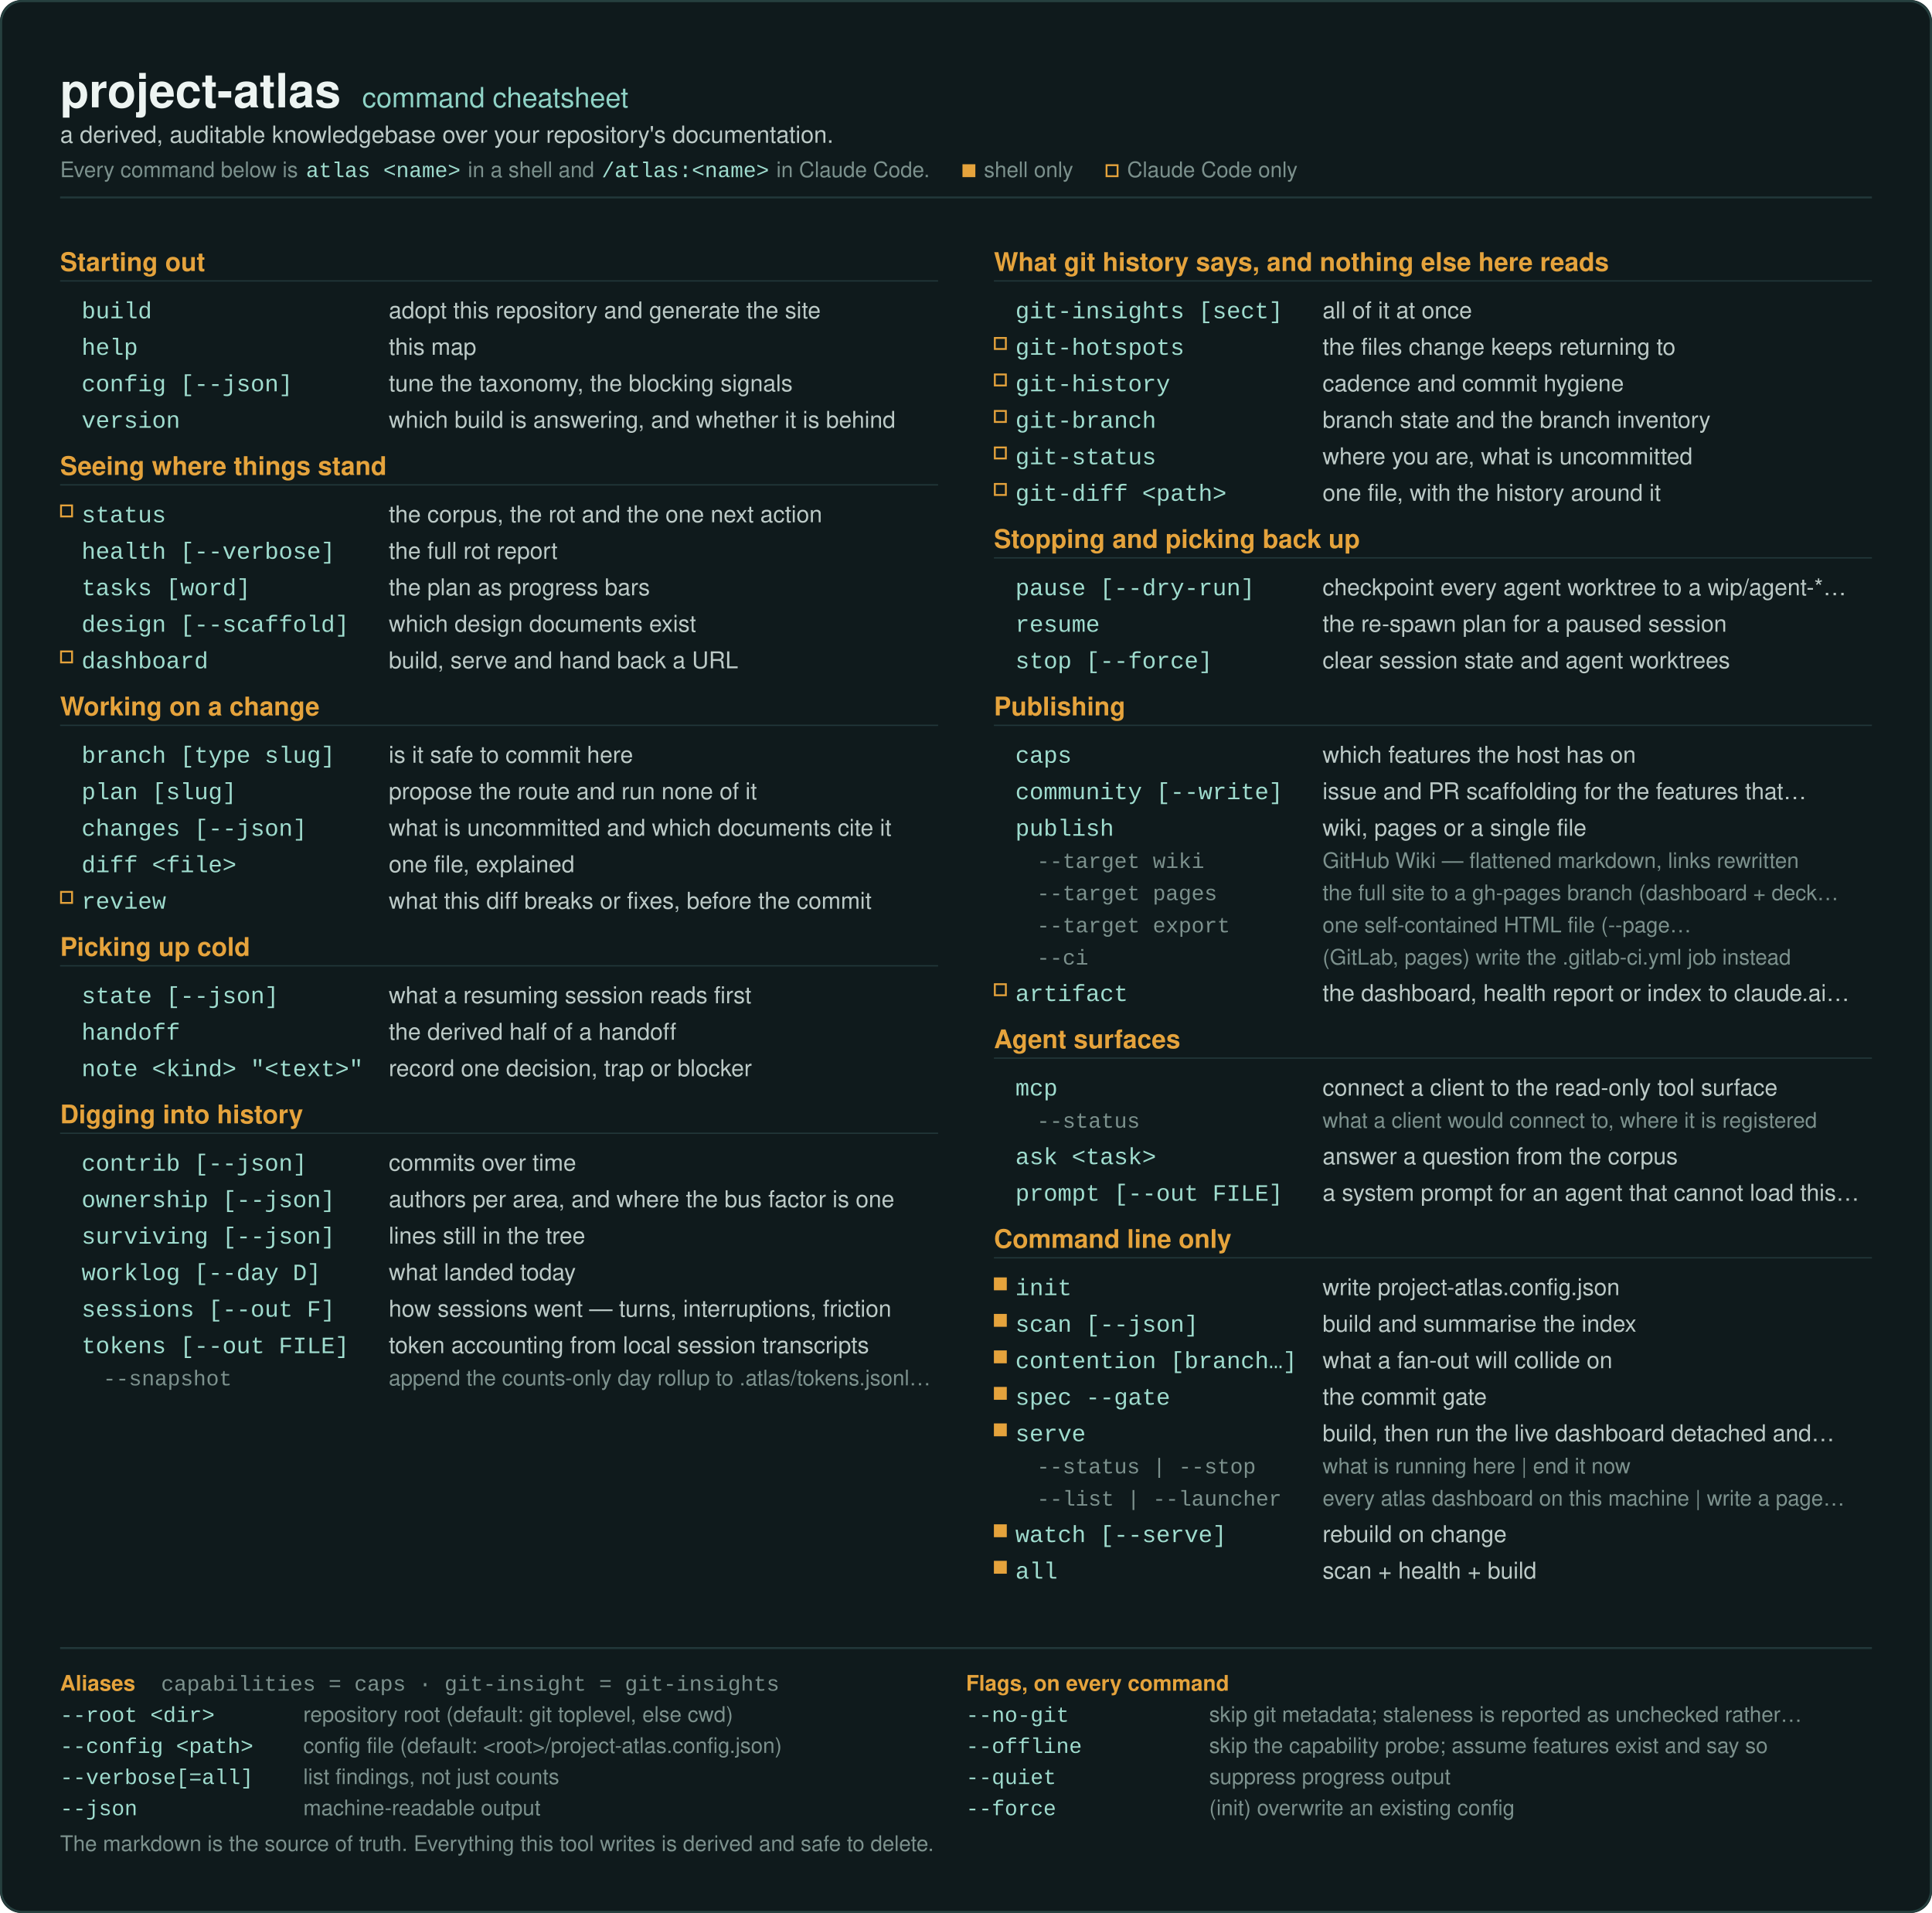
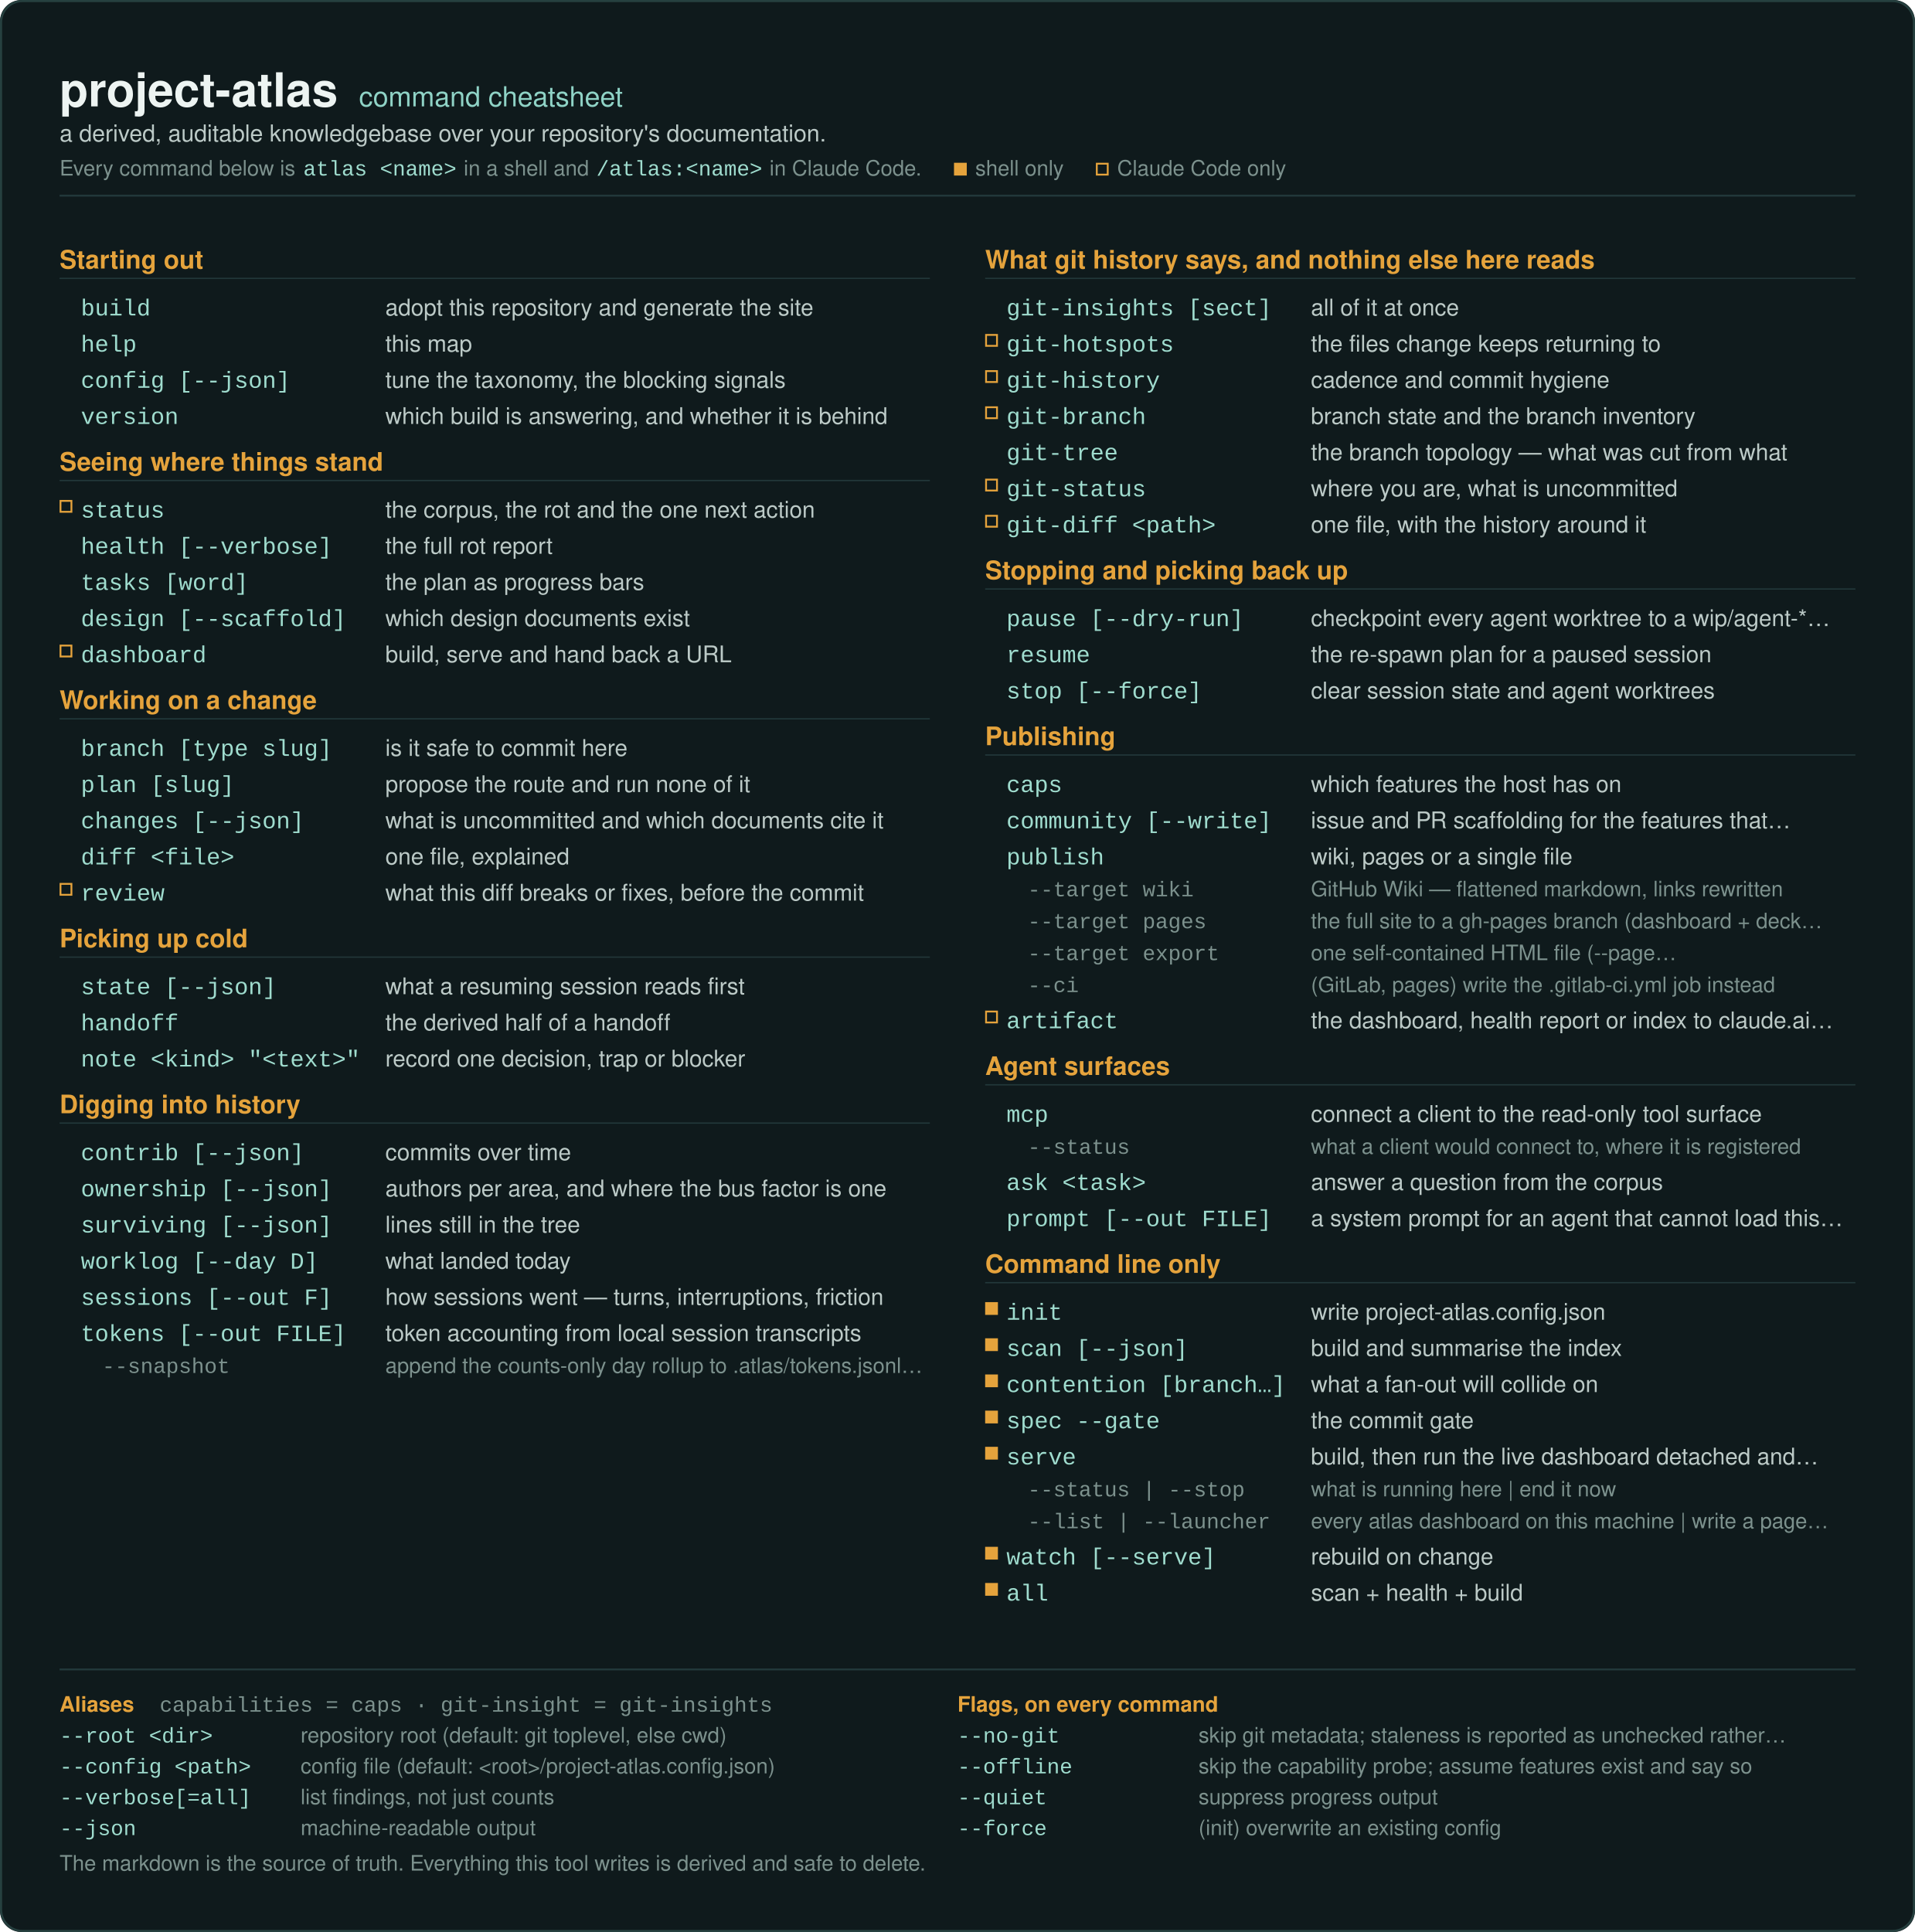
- <svg xmlns="http://www.w3.org/2000/svg" width="900" height="891" viewBox="0 0 900 891" role="img" aria-labelledby="cs-title cs-desc">
-   <rect x="0" y="0" width="900" height="891" rx="10" fill="#0F1A1C" />
-   <rect x="0.5" y="0.5" width="899" height="890" rx="10" fill="none" stroke="#26403F" stroke-width="1" />
+ <svg xmlns="http://www.w3.org/2000/svg" width="900" height="908" viewBox="0 0 900 908" role="img" aria-labelledby="cs-title cs-desc">
+   <rect x="0" y="0" width="900" height="908" rx="10" fill="#0F1A1C" />
+   <rect x="0.5" y="0.5" width="899" height="907" rx="10" fill="none" stroke="#26403F" stroke-width="1" />
  <text x="28" y="50" font-family="Helvetica,Arial,'Liberation Sans','Nimbus Sans',sans-serif" font-size="22" font-weight="700" fill="#EDF4F2">project-atlas</text>
  <text x="168.71" y="50" font-family="Helvetica,Arial,'Liberation Sans','Nimbus Sans',sans-serif" font-size="13" fill="#8FD3C6">command cheatsheet</text>
  <text x="28" y="66.5" font-family="Helvetica,Arial,'Liberation Sans','Nimbus Sans',sans-serif" font-size="11" fill="#BCCAC7">a derived, auditable knowledgebase over your repository's documentation.</text>
  <text x="28" y="82.5" font-family="Helvetica,Arial,'Liberation Sans','Nimbus Sans',sans-serif" font-size="10" fill="#7C918D">Every command below is</text>
  <text x="142.54" y="82.5" font-family="'Courier New',Courier,'Liberation Mono','Nimbus Mono PS',monospace" font-size="10" fill="#9FDCCE">atlas &lt;name&gt;</text>
  <text x="217.94" y="82.5" font-family="Helvetica,Arial,'Liberation Sans','Nimbus Sans',sans-serif" font-size="10" fill="#7C918D">in a shell and</text>
  <text x="280.26" y="82.5" font-family="'Courier New',Courier,'Liberation Mono','Nimbus Mono PS',monospace" font-size="10" fill="#9FDCCE">/atlas:&lt;name&gt;</text>
  <text x="361.66" y="82.5" font-family="Helvetica,Arial,'Liberation Sans','Nimbus Sans',sans-serif" font-size="10" fill="#7C918D">in Claude Code.</text>
  <rect x="448.36" y="76.5" width="6" height="6" fill="#E5A33C" />
  <text x="458.36" y="82.5" font-family="Helvetica,Arial,'Liberation Sans','Nimbus Sans',sans-serif" font-size="10" fill="#7C918D">shell only</text>
  <rect x="515.47" y="76.93" width="5.14" height="5.14" fill="none" stroke="#E5A33C" stroke-width="0.86" />
  <text x="525.04" y="82.5" font-family="Helvetica,Arial,'Liberation Sans','Nimbus Sans',sans-serif" font-size="10" fill="#7C918D">Claude Code only</text>
  <rect x="28" y="91.5" width="844" height="0.9" fill="#22383A" />
  <text x="28" y="126.21" font-family="Helvetica,Arial,'Liberation Sans','Nimbus Sans',sans-serif" font-size="12" font-weight="700" fill="#E5A33C">Starting out</text>
  <rect x="28" y="130.53" width="409" height="0.6" fill="#22383A" />
  <text x="38" y="148.25" font-family="'Courier New',Courier,'Liberation Mono','Nimbus Mono PS',monospace" font-size="10.93" fill="#9FDCCE">build</text>
  <text x="181.1" y="148.25" font-family="Helvetica,Arial,'Liberation Sans','Nimbus Sans',sans-serif" font-size="10.81" fill="#BCCAC7">adopt this repository and generate the site</text>
  <text x="38" y="165.25" font-family="'Courier New',Courier,'Liberation Mono','Nimbus Mono PS',monospace" font-size="10.93" fill="#9FDCCE">help</text>
  <text x="181.1" y="165.25" font-family="Helvetica,Arial,'Liberation Sans','Nimbus Sans',sans-serif" font-size="10.81" fill="#BCCAC7">this map</text>
  <text x="38" y="182.25" font-family="'Courier New',Courier,'Liberation Mono','Nimbus Mono PS',monospace" font-size="10.93" fill="#9FDCCE">config [--json]</text>
  <text x="181.1" y="182.25" font-family="Helvetica,Arial,'Liberation Sans','Nimbus Sans',sans-serif" font-size="10.81" fill="#BCCAC7">tune the taxonomy, the blocking signals</text>
  <text x="38" y="199.25" font-family="'Courier New',Courier,'Liberation Mono','Nimbus Mono PS',monospace" font-size="10.93" fill="#9FDCCE">version</text>
  <text x="181.1" y="199.25" font-family="Helvetica,Arial,'Liberation Sans','Nimbus Sans',sans-serif" font-size="10.81" fill="#BCCAC7">which build is answering, and whether it is behind</text>
  <text x="28" y="221.21" font-family="Helvetica,Arial,'Liberation Sans','Nimbus Sans',sans-serif" font-size="12" font-weight="700" fill="#E5A33C">Seeing where things stand</text>
  <rect x="28" y="225.53" width="409" height="0.6" fill="#22383A" />
  <rect x="28.43" y="235.4" width="5.14" height="5.14" fill="none" stroke="#E5A33C" stroke-width="0.86" />
  <text x="38" y="243.25" font-family="'Courier New',Courier,'Liberation Mono','Nimbus Mono PS',monospace" font-size="10.93" fill="#9FDCCE">status</text>
  <text x="181.1" y="243.25" font-family="Helvetica,Arial,'Liberation Sans','Nimbus Sans',sans-serif" font-size="10.81" fill="#BCCAC7">the corpus, the rot and the one next action</text>
  <text x="38" y="260.25" font-family="'Courier New',Courier,'Liberation Mono','Nimbus Mono PS',monospace" font-size="10.93" fill="#9FDCCE">health [--verbose]</text>
  <text x="181.1" y="260.25" font-family="Helvetica,Arial,'Liberation Sans','Nimbus Sans',sans-serif" font-size="10.81" fill="#BCCAC7">the full rot report</text>
  <text x="38" y="277.25" font-family="'Courier New',Courier,'Liberation Mono','Nimbus Mono PS',monospace" font-size="10.93" fill="#9FDCCE">tasks [word]</text>
  <text x="181.1" y="277.25" font-family="Helvetica,Arial,'Liberation Sans','Nimbus Sans',sans-serif" font-size="10.81" fill="#BCCAC7">the plan as progress bars</text>
  <text x="38" y="294.25" font-family="'Courier New',Courier,'Liberation Mono','Nimbus Mono PS',monospace" font-size="10.93" fill="#9FDCCE">design [--scaffold]</text>
  <text x="181.1" y="294.25" font-family="Helvetica,Arial,'Liberation Sans','Nimbus Sans',sans-serif" font-size="10.81" fill="#BCCAC7">which design documents exist</text>
  <rect x="28.43" y="303.4" width="5.14" height="5.14" fill="none" stroke="#E5A33C" stroke-width="0.86" />
  <text x="38" y="311.25" font-family="'Courier New',Courier,'Liberation Mono','Nimbus Mono PS',monospace" font-size="10.93" fill="#9FDCCE">dashboard</text>
  <text x="181.1" y="311.25" font-family="Helvetica,Arial,'Liberation Sans','Nimbus Sans',sans-serif" font-size="10.81" fill="#BCCAC7">build, serve and hand back a URL</text>
  <text x="28" y="333.21" font-family="Helvetica,Arial,'Liberation Sans','Nimbus Sans',sans-serif" font-size="12" font-weight="700" fill="#E5A33C">Working on a change</text>
  <rect x="28" y="337.53" width="409" height="0.6" fill="#22383A" />
  <text x="38" y="355.25" font-family="'Courier New',Courier,'Liberation Mono','Nimbus Mono PS',monospace" font-size="10.93" fill="#9FDCCE">branch [type slug]</text>
  <text x="181.1" y="355.25" font-family="Helvetica,Arial,'Liberation Sans','Nimbus Sans',sans-serif" font-size="10.81" fill="#BCCAC7">is it safe to commit here</text>
  <text x="38" y="372.25" font-family="'Courier New',Courier,'Liberation Mono','Nimbus Mono PS',monospace" font-size="10.93" fill="#9FDCCE">plan [slug]</text>
  <text x="181.1" y="372.25" font-family="Helvetica,Arial,'Liberation Sans','Nimbus Sans',sans-serif" font-size="10.81" fill="#BCCAC7">propose the route and run none of it</text>
  <text x="38" y="389.25" font-family="'Courier New',Courier,'Liberation Mono','Nimbus Mono PS',monospace" font-size="10.93" fill="#9FDCCE">changes [--json]</text>
  <text x="181.1" y="389.25" font-family="Helvetica,Arial,'Liberation Sans','Nimbus Sans',sans-serif" font-size="10.81" fill="#BCCAC7">what is uncommitted and which documents cite it</text>
  <text x="38" y="406.25" font-family="'Courier New',Courier,'Liberation Mono','Nimbus Mono PS',monospace" font-size="10.93" fill="#9FDCCE">diff &lt;file&gt;</text>
  <text x="181.1" y="406.25" font-family="Helvetica,Arial,'Liberation Sans','Nimbus Sans',sans-serif" font-size="10.81" fill="#BCCAC7">one file, explained</text>
  <rect x="28.43" y="415.4" width="5.14" height="5.14" fill="none" stroke="#E5A33C" stroke-width="0.86" />
  <text x="38" y="423.25" font-family="'Courier New',Courier,'Liberation Mono','Nimbus Mono PS',monospace" font-size="10.93" fill="#9FDCCE">review</text>
  <text x="181.1" y="423.25" font-family="Helvetica,Arial,'Liberation Sans','Nimbus Sans',sans-serif" font-size="10.81" fill="#BCCAC7">what this diff breaks or fixes, before the commit</text>
  <text x="28" y="445.21" font-family="Helvetica,Arial,'Liberation Sans','Nimbus Sans',sans-serif" font-size="12" font-weight="700" fill="#E5A33C">Picking up cold</text>
  <rect x="28" y="449.53" width="409" height="0.6" fill="#22383A" />
  <text x="38" y="467.25" font-family="'Courier New',Courier,'Liberation Mono','Nimbus Mono PS',monospace" font-size="10.93" fill="#9FDCCE">state [--json]</text>
  <text x="181.1" y="467.25" font-family="Helvetica,Arial,'Liberation Sans','Nimbus Sans',sans-serif" font-size="10.81" fill="#BCCAC7">what a resuming session reads first</text>
  <text x="38" y="484.25" font-family="'Courier New',Courier,'Liberation Mono','Nimbus Mono PS',monospace" font-size="10.93" fill="#9FDCCE">handoff</text>
  <text x="181.1" y="484.25" font-family="Helvetica,Arial,'Liberation Sans','Nimbus Sans',sans-serif" font-size="10.81" fill="#BCCAC7">the derived half of a handoff</text>
  <text x="38" y="501.25" font-family="'Courier New',Courier,'Liberation Mono','Nimbus Mono PS',monospace" font-size="10.93" fill="#9FDCCE">note &lt;kind&gt; "&lt;text&gt;"</text>
  <text x="181.1" y="501.25" font-family="Helvetica,Arial,'Liberation Sans','Nimbus Sans',sans-serif" font-size="10.81" fill="#BCCAC7">record one decision, trap or blocker</text>
  <text x="28" y="523.21" font-family="Helvetica,Arial,'Liberation Sans','Nimbus Sans',sans-serif" font-size="12" font-weight="700" fill="#E5A33C">Digging into history</text>
  <rect x="28" y="527.53" width="409" height="0.6" fill="#22383A" />
  <text x="38" y="545.25" font-family="'Courier New',Courier,'Liberation Mono','Nimbus Mono PS',monospace" font-size="10.93" fill="#9FDCCE">contrib [--json]</text>
  <text x="181.1" y="545.25" font-family="Helvetica,Arial,'Liberation Sans','Nimbus Sans',sans-serif" font-size="10.81" fill="#BCCAC7">commits over time</text>
  <text x="38" y="562.25" font-family="'Courier New',Courier,'Liberation Mono','Nimbus Mono PS',monospace" font-size="10.93" fill="#9FDCCE">ownership [--json]</text>
  <text x="181.1" y="562.25" font-family="Helvetica,Arial,'Liberation Sans','Nimbus Sans',sans-serif" font-size="10.81" fill="#BCCAC7">authors per area, and where the bus factor is one</text>
  <text x="38" y="579.25" font-family="'Courier New',Courier,'Liberation Mono','Nimbus Mono PS',monospace" font-size="10.93" fill="#9FDCCE">surviving [--json]</text>
  <text x="181.1" y="579.25" font-family="Helvetica,Arial,'Liberation Sans','Nimbus Sans',sans-serif" font-size="10.81" fill="#BCCAC7">lines still in the tree</text>
  <text x="38" y="596.25" font-family="'Courier New',Courier,'Liberation Mono','Nimbus Mono PS',monospace" font-size="10.93" fill="#9FDCCE">worklog [--day D]</text>
  <text x="181.1" y="596.25" font-family="Helvetica,Arial,'Liberation Sans','Nimbus Sans',sans-serif" font-size="10.81" fill="#BCCAC7">what landed today</text>
  <text x="38" y="613.25" font-family="'Courier New',Courier,'Liberation Mono','Nimbus Mono PS',monospace" font-size="10.93" fill="#9FDCCE">sessions [--out F]</text>
  <text x="181.1" y="613.25" font-family="Helvetica,Arial,'Liberation Sans','Nimbus Sans',sans-serif" font-size="10.81" fill="#BCCAC7">how sessions went — turns, interruptions, friction</text>
  <text x="38" y="630.25" font-family="'Courier New',Courier,'Liberation Mono','Nimbus Mono PS',monospace" font-size="10.93" fill="#9FDCCE">tokens [--out FILE]</text>
  <text x="181.1" y="630.25" font-family="Helvetica,Arial,'Liberation Sans','Nimbus Sans',sans-serif" font-size="10.81" fill="#BCCAC7">token accounting from local session transcripts</text>
  <text x="48" y="645.25" font-family="'Courier New',Courier,'Liberation Mono','Nimbus Mono PS',monospace" font-size="10" fill="#7C918D">--snapshot</text>
  <text x="181.1" y="645.25" font-family="Helvetica,Arial,'Liberation Sans','Nimbus Sans',sans-serif" font-size="10" fill="#7C918D">append the counts-only day rollup to .atlas/tokens.jsonl…</text>
  <text x="463" y="126.21" font-family="Helvetica,Arial,'Liberation Sans','Nimbus Sans',sans-serif" font-size="12" font-weight="700" fill="#E5A33C">What git history says, and nothing else here reads</text>
  <rect x="463" y="130.53" width="409" height="0.6" fill="#22383A" />
  <text x="473" y="148.25" font-family="'Courier New',Courier,'Liberation Mono','Nimbus Mono PS',monospace" font-size="10.93" fill="#9FDCCE">git-insights [sect]</text>
  <text x="616.1" y="148.25" font-family="Helvetica,Arial,'Liberation Sans','Nimbus Sans',sans-serif" font-size="10.81" fill="#BCCAC7">all of it at once</text>
  <rect x="463.43" y="157.4" width="5.14" height="5.14" fill="none" stroke="#E5A33C" stroke-width="0.86" />
  <text x="473" y="165.25" font-family="'Courier New',Courier,'Liberation Mono','Nimbus Mono PS',monospace" font-size="10.93" fill="#9FDCCE">git-hotspots</text>
  <text x="616.1" y="165.25" font-family="Helvetica,Arial,'Liberation Sans','Nimbus Sans',sans-serif" font-size="10.81" fill="#BCCAC7">the files change keeps returning to</text>
  <rect x="463.43" y="174.4" width="5.14" height="5.14" fill="none" stroke="#E5A33C" stroke-width="0.86" />
  <text x="473" y="182.25" font-family="'Courier New',Courier,'Liberation Mono','Nimbus Mono PS',monospace" font-size="10.93" fill="#9FDCCE">git-history</text>
  <text x="616.1" y="182.25" font-family="Helvetica,Arial,'Liberation Sans','Nimbus Sans',sans-serif" font-size="10.81" fill="#BCCAC7">cadence and commit hygiene</text>
  <rect x="463.43" y="191.4" width="5.14" height="5.14" fill="none" stroke="#E5A33C" stroke-width="0.86" />
  <text x="473" y="199.25" font-family="'Courier New',Courier,'Liberation Mono','Nimbus Mono PS',monospace" font-size="10.93" fill="#9FDCCE">git-branch</text>
  <text x="616.1" y="199.25" font-family="Helvetica,Arial,'Liberation Sans','Nimbus Sans',sans-serif" font-size="10.81" fill="#BCCAC7">branch state and the branch inventory</text>
-   <rect x="463.43" y="208.4" width="5.14" height="5.14" fill="none" stroke="#E5A33C" stroke-width="0.86" />
-   <text x="473" y="216.25" font-family="'Courier New',Courier,'Liberation Mono','Nimbus Mono PS',monospace" font-size="10.93" fill="#9FDCCE">git-status</text>
-   <text x="616.1" y="216.25" font-family="Helvetica,Arial,'Liberation Sans','Nimbus Sans',sans-serif" font-size="10.81" fill="#BCCAC7">where you are, what is uncommitted</text>
+   <text x="473" y="216.25" font-family="'Courier New',Courier,'Liberation Mono','Nimbus Mono PS',monospace" font-size="10.93" fill="#9FDCCE">git-tree</text>
+   <text x="616.1" y="216.25" font-family="Helvetica,Arial,'Liberation Sans','Nimbus Sans',sans-serif" font-size="10.81" fill="#BCCAC7">the branch topology — what was cut from what</text>
  <rect x="463.43" y="225.4" width="5.14" height="5.14" fill="none" stroke="#E5A33C" stroke-width="0.86" />
-   <text x="473" y="233.25" font-family="'Courier New',Courier,'Liberation Mono','Nimbus Mono PS',monospace" font-size="10.93" fill="#9FDCCE">git-diff &lt;path&gt;</text>
-   <text x="616.1" y="233.25" font-family="Helvetica,Arial,'Liberation Sans','Nimbus Sans',sans-serif" font-size="10.81" fill="#BCCAC7">one file, with the history around it</text>
-   <text x="463" y="255.21" font-family="Helvetica,Arial,'Liberation Sans','Nimbus Sans',sans-serif" font-size="12" font-weight="700" fill="#E5A33C">Stopping and picking back up</text>
-   <rect x="463" y="259.53" width="409" height="0.6" fill="#22383A" />
-   <text x="473" y="277.25" font-family="'Courier New',Courier,'Liberation Mono','Nimbus Mono PS',monospace" font-size="10.93" fill="#9FDCCE">pause [--dry-run]</text>
-   <text x="616.1" y="277.25" font-family="Helvetica,Arial,'Liberation Sans','Nimbus Sans',sans-serif" font-size="10.81" fill="#BCCAC7">checkpoint every agent worktree to a wip/agent-*…</text>
-   <text x="473" y="294.25" font-family="'Courier New',Courier,'Liberation Mono','Nimbus Mono PS',monospace" font-size="10.93" fill="#9FDCCE">resume</text>
-   <text x="616.1" y="294.25" font-family="Helvetica,Arial,'Liberation Sans','Nimbus Sans',sans-serif" font-size="10.81" fill="#BCCAC7">the re-spawn plan for a paused session</text>
-   <text x="473" y="311.25" font-family="'Courier New',Courier,'Liberation Mono','Nimbus Mono PS',monospace" font-size="10.93" fill="#9FDCCE">stop [--force]</text>
-   <text x="616.1" y="311.25" font-family="Helvetica,Arial,'Liberation Sans','Nimbus Sans',sans-serif" font-size="10.81" fill="#BCCAC7">clear session state and agent worktrees</text>
-   <text x="463" y="333.21" font-family="Helvetica,Arial,'Liberation Sans','Nimbus Sans',sans-serif" font-size="12" font-weight="700" fill="#E5A33C">Publishing</text>
-   <rect x="463" y="337.53" width="409" height="0.6" fill="#22383A" />
-   <text x="473" y="355.25" font-family="'Courier New',Courier,'Liberation Mono','Nimbus Mono PS',monospace" font-size="10.93" fill="#9FDCCE">caps</text>
-   <text x="616.1" y="355.25" font-family="Helvetica,Arial,'Liberation Sans','Nimbus Sans',sans-serif" font-size="10.81" fill="#BCCAC7">which features the host has on</text>
-   <text x="473" y="372.25" font-family="'Courier New',Courier,'Liberation Mono','Nimbus Mono PS',monospace" font-size="10.93" fill="#9FDCCE">community [--write]</text>
-   <text x="616.1" y="372.25" font-family="Helvetica,Arial,'Liberation Sans','Nimbus Sans',sans-serif" font-size="10.81" fill="#BCCAC7">issue and PR scaffolding for the features that…</text>
-   <text x="473" y="389.25" font-family="'Courier New',Courier,'Liberation Mono','Nimbus Mono PS',monospace" font-size="10.93" fill="#9FDCCE">publish</text>
-   <text x="616.1" y="389.25" font-family="Helvetica,Arial,'Liberation Sans','Nimbus Sans',sans-serif" font-size="10.81" fill="#BCCAC7">wiki, pages or a single file</text>
-   <text x="483" y="404.25" font-family="'Courier New',Courier,'Liberation Mono','Nimbus Mono PS',monospace" font-size="10" fill="#7C918D">--target wiki</text>
-   <text x="616.1" y="404.25" font-family="Helvetica,Arial,'Liberation Sans','Nimbus Sans',sans-serif" font-size="10" fill="#7C918D">GitHub Wiki — flattened markdown, links rewritten</text>
-   <text x="483" y="419.25" font-family="'Courier New',Courier,'Liberation Mono','Nimbus Mono PS',monospace" font-size="10" fill="#7C918D">--target pages</text>
-   <text x="616.1" y="419.25" font-family="Helvetica,Arial,'Liberation Sans','Nimbus Sans',sans-serif" font-size="10" fill="#7C918D">the full site to a gh-pages branch (dashboard + deck…</text>
-   <text x="483" y="434.25" font-family="'Courier New',Courier,'Liberation Mono','Nimbus Mono PS',monospace" font-size="10" fill="#7C918D">--target export</text>
-   <text x="616.1" y="434.25" font-family="Helvetica,Arial,'Liberation Sans','Nimbus Sans',sans-serif" font-size="10" fill="#7C918D">one self-contained HTML file (--page…</text>
-   <text x="483" y="449.25" font-family="'Courier New',Courier,'Liberation Mono','Nimbus Mono PS',monospace" font-size="10" fill="#7C918D">--ci</text>
-   <text x="616.1" y="449.25" font-family="Helvetica,Arial,'Liberation Sans','Nimbus Sans',sans-serif" font-size="10" fill="#7C918D">(GitLab, pages) write the .gitlab-ci.yml job instead</text>
-   <rect x="463.43" y="458.4" width="5.14" height="5.14" fill="none" stroke="#E5A33C" stroke-width="0.86" />
-   <text x="473" y="466.25" font-family="'Courier New',Courier,'Liberation Mono','Nimbus Mono PS',monospace" font-size="10.93" fill="#9FDCCE">artifact</text>
-   <text x="616.1" y="466.25" font-family="Helvetica,Arial,'Liberation Sans','Nimbus Sans',sans-serif" font-size="10.81" fill="#BCCAC7">the dashboard, health report or index to claude.ai…</text>
-   <text x="463" y="488.21" font-family="Helvetica,Arial,'Liberation Sans','Nimbus Sans',sans-serif" font-size="12" font-weight="700" fill="#E5A33C">Agent surfaces</text>
-   <rect x="463" y="492.53" width="409" height="0.6" fill="#22383A" />
-   <text x="473" y="510.25" font-family="'Courier New',Courier,'Liberation Mono','Nimbus Mono PS',monospace" font-size="10.93" fill="#9FDCCE">mcp</text>
-   <text x="616.1" y="510.25" font-family="Helvetica,Arial,'Liberation Sans','Nimbus Sans',sans-serif" font-size="10.81" fill="#BCCAC7">connect a client to the read-only tool surface</text>
-   <text x="483" y="525.25" font-family="'Courier New',Courier,'Liberation Mono','Nimbus Mono PS',monospace" font-size="10" fill="#7C918D">--status</text>
-   <text x="616.1" y="525.25" font-family="Helvetica,Arial,'Liberation Sans','Nimbus Sans',sans-serif" font-size="10" fill="#7C918D">what a client would connect to, where it is registered</text>
-   <text x="473" y="542.25" font-family="'Courier New',Courier,'Liberation Mono','Nimbus Mono PS',monospace" font-size="10.93" fill="#9FDCCE">ask &lt;task&gt;</text>
-   <text x="616.1" y="542.25" font-family="Helvetica,Arial,'Liberation Sans','Nimbus Sans',sans-serif" font-size="10.81" fill="#BCCAC7">answer a question from the corpus</text>
-   <text x="473" y="559.25" font-family="'Courier New',Courier,'Liberation Mono','Nimbus Mono PS',monospace" font-size="10.93" fill="#9FDCCE">prompt [--out FILE]</text>
-   <text x="616.1" y="559.25" font-family="Helvetica,Arial,'Liberation Sans','Nimbus Sans',sans-serif" font-size="10.81" fill="#BCCAC7">a system prompt for an agent that cannot load this…</text>
-   <text x="463" y="581.21" font-family="Helvetica,Arial,'Liberation Sans','Nimbus Sans',sans-serif" font-size="12" font-weight="700" fill="#E5A33C">Command line only</text>
-   <rect x="463" y="585.53" width="409" height="0.6" fill="#22383A" />
-   <rect x="463" y="594.97" width="6" height="6" fill="#E5A33C" />
-   <text x="473" y="603.25" font-family="'Courier New',Courier,'Liberation Mono','Nimbus Mono PS',monospace" font-size="10.93" fill="#9FDCCE">init</text>
-   <text x="616.1" y="603.25" font-family="Helvetica,Arial,'Liberation Sans','Nimbus Sans',sans-serif" font-size="10.81" fill="#BCCAC7">write project-atlas.config.json</text>
+   <text x="473" y="233.25" font-family="'Courier New',Courier,'Liberation Mono','Nimbus Mono PS',monospace" font-size="10.93" fill="#9FDCCE">git-status</text>
+   <text x="616.1" y="233.25" font-family="Helvetica,Arial,'Liberation Sans','Nimbus Sans',sans-serif" font-size="10.81" fill="#BCCAC7">where you are, what is uncommitted</text>
+   <rect x="463.43" y="242.4" width="5.14" height="5.14" fill="none" stroke="#E5A33C" stroke-width="0.86" />
+   <text x="473" y="250.25" font-family="'Courier New',Courier,'Liberation Mono','Nimbus Mono PS',monospace" font-size="10.93" fill="#9FDCCE">git-diff &lt;path&gt;</text>
+   <text x="616.1" y="250.25" font-family="Helvetica,Arial,'Liberation Sans','Nimbus Sans',sans-serif" font-size="10.81" fill="#BCCAC7">one file, with the history around it</text>
+   <text x="463" y="272.21" font-family="Helvetica,Arial,'Liberation Sans','Nimbus Sans',sans-serif" font-size="12" font-weight="700" fill="#E5A33C">Stopping and picking back up</text>
+   <rect x="463" y="276.53" width="409" height="0.6" fill="#22383A" />
+   <text x="473" y="294.25" font-family="'Courier New',Courier,'Liberation Mono','Nimbus Mono PS',monospace" font-size="10.93" fill="#9FDCCE">pause [--dry-run]</text>
+   <text x="616.1" y="294.25" font-family="Helvetica,Arial,'Liberation Sans','Nimbus Sans',sans-serif" font-size="10.81" fill="#BCCAC7">checkpoint every agent worktree to a wip/agent-*…</text>
+   <text x="473" y="311.25" font-family="'Courier New',Courier,'Liberation Mono','Nimbus Mono PS',monospace" font-size="10.93" fill="#9FDCCE">resume</text>
+   <text x="616.1" y="311.25" font-family="Helvetica,Arial,'Liberation Sans','Nimbus Sans',sans-serif" font-size="10.81" fill="#BCCAC7">the re-spawn plan for a paused session</text>
+   <text x="473" y="328.25" font-family="'Courier New',Courier,'Liberation Mono','Nimbus Mono PS',monospace" font-size="10.93" fill="#9FDCCE">stop [--force]</text>
+   <text x="616.1" y="328.25" font-family="Helvetica,Arial,'Liberation Sans','Nimbus Sans',sans-serif" font-size="10.81" fill="#BCCAC7">clear session state and agent worktrees</text>
+   <text x="463" y="350.21" font-family="Helvetica,Arial,'Liberation Sans','Nimbus Sans',sans-serif" font-size="12" font-weight="700" fill="#E5A33C">Publishing</text>
+   <rect x="463" y="354.53" width="409" height="0.6" fill="#22383A" />
+   <text x="473" y="372.25" font-family="'Courier New',Courier,'Liberation Mono','Nimbus Mono PS',monospace" font-size="10.93" fill="#9FDCCE">caps</text>
+   <text x="616.1" y="372.25" font-family="Helvetica,Arial,'Liberation Sans','Nimbus Sans',sans-serif" font-size="10.81" fill="#BCCAC7">which features the host has on</text>
+   <text x="473" y="389.25" font-family="'Courier New',Courier,'Liberation Mono','Nimbus Mono PS',monospace" font-size="10.93" fill="#9FDCCE">community [--write]</text>
+   <text x="616.1" y="389.25" font-family="Helvetica,Arial,'Liberation Sans','Nimbus Sans',sans-serif" font-size="10.81" fill="#BCCAC7">issue and PR scaffolding for the features that…</text>
+   <text x="473" y="406.25" font-family="'Courier New',Courier,'Liberation Mono','Nimbus Mono PS',monospace" font-size="10.93" fill="#9FDCCE">publish</text>
+   <text x="616.1" y="406.25" font-family="Helvetica,Arial,'Liberation Sans','Nimbus Sans',sans-serif" font-size="10.81" fill="#BCCAC7">wiki, pages or a single file</text>
+   <text x="483" y="421.25" font-family="'Courier New',Courier,'Liberation Mono','Nimbus Mono PS',monospace" font-size="10" fill="#7C918D">--target wiki</text>
+   <text x="616.1" y="421.25" font-family="Helvetica,Arial,'Liberation Sans','Nimbus Sans',sans-serif" font-size="10" fill="#7C918D">GitHub Wiki — flattened markdown, links rewritten</text>
+   <text x="483" y="436.25" font-family="'Courier New',Courier,'Liberation Mono','Nimbus Mono PS',monospace" font-size="10" fill="#7C918D">--target pages</text>
+   <text x="616.1" y="436.25" font-family="Helvetica,Arial,'Liberation Sans','Nimbus Sans',sans-serif" font-size="10" fill="#7C918D">the full site to a gh-pages branch (dashboard + deck…</text>
+   <text x="483" y="451.25" font-family="'Courier New',Courier,'Liberation Mono','Nimbus Mono PS',monospace" font-size="10" fill="#7C918D">--target export</text>
+   <text x="616.1" y="451.25" font-family="Helvetica,Arial,'Liberation Sans','Nimbus Sans',sans-serif" font-size="10" fill="#7C918D">one self-contained HTML file (--page…</text>
+   <text x="483" y="466.25" font-family="'Courier New',Courier,'Liberation Mono','Nimbus Mono PS',monospace" font-size="10" fill="#7C918D">--ci</text>
+   <text x="616.1" y="466.25" font-family="Helvetica,Arial,'Liberation Sans','Nimbus Sans',sans-serif" font-size="10" fill="#7C918D">(GitLab, pages) write the .gitlab-ci.yml job instead</text>
+   <rect x="463.43" y="475.4" width="5.14" height="5.14" fill="none" stroke="#E5A33C" stroke-width="0.86" />
+   <text x="473" y="483.25" font-family="'Courier New',Courier,'Liberation Mono','Nimbus Mono PS',monospace" font-size="10.93" fill="#9FDCCE">artifact</text>
+   <text x="616.1" y="483.25" font-family="Helvetica,Arial,'Liberation Sans','Nimbus Sans',sans-serif" font-size="10.81" fill="#BCCAC7">the dashboard, health report or index to claude.ai…</text>
+   <text x="463" y="505.21" font-family="Helvetica,Arial,'Liberation Sans','Nimbus Sans',sans-serif" font-size="12" font-weight="700" fill="#E5A33C">Agent surfaces</text>
+   <rect x="463" y="509.53" width="409" height="0.6" fill="#22383A" />
+   <text x="473" y="527.25" font-family="'Courier New',Courier,'Liberation Mono','Nimbus Mono PS',monospace" font-size="10.93" fill="#9FDCCE">mcp</text>
+   <text x="616.1" y="527.25" font-family="Helvetica,Arial,'Liberation Sans','Nimbus Sans',sans-serif" font-size="10.81" fill="#BCCAC7">connect a client to the read-only tool surface</text>
+   <text x="483" y="542.25" font-family="'Courier New',Courier,'Liberation Mono','Nimbus Mono PS',monospace" font-size="10" fill="#7C918D">--status</text>
+   <text x="616.1" y="542.25" font-family="Helvetica,Arial,'Liberation Sans','Nimbus Sans',sans-serif" font-size="10" fill="#7C918D">what a client would connect to, where it is registered</text>
+   <text x="473" y="559.25" font-family="'Courier New',Courier,'Liberation Mono','Nimbus Mono PS',monospace" font-size="10.93" fill="#9FDCCE">ask &lt;task&gt;</text>
+   <text x="616.1" y="559.25" font-family="Helvetica,Arial,'Liberation Sans','Nimbus Sans',sans-serif" font-size="10.81" fill="#BCCAC7">answer a question from the corpus</text>
+   <text x="473" y="576.25" font-family="'Courier New',Courier,'Liberation Mono','Nimbus Mono PS',monospace" font-size="10.93" fill="#9FDCCE">prompt [--out FILE]</text>
+   <text x="616.1" y="576.25" font-family="Helvetica,Arial,'Liberation Sans','Nimbus Sans',sans-serif" font-size="10.81" fill="#BCCAC7">a system prompt for an agent that cannot load this…</text>
+   <text x="463" y="598.21" font-family="Helvetica,Arial,'Liberation Sans','Nimbus Sans',sans-serif" font-size="12" font-weight="700" fill="#E5A33C">Command line only</text>
+   <rect x="463" y="602.53" width="409" height="0.6" fill="#22383A" />
  <rect x="463" y="611.97" width="6" height="6" fill="#E5A33C" />
-   <text x="473" y="620.25" font-family="'Courier New',Courier,'Liberation Mono','Nimbus Mono PS',monospace" font-size="10.93" fill="#9FDCCE">scan [--json]</text>
-   <text x="616.1" y="620.25" font-family="Helvetica,Arial,'Liberation Sans','Nimbus Sans',sans-serif" font-size="10.81" fill="#BCCAC7">build and summarise the index</text>
+   <text x="473" y="620.25" font-family="'Courier New',Courier,'Liberation Mono','Nimbus Mono PS',monospace" font-size="10.93" fill="#9FDCCE">init</text>
+   <text x="616.1" y="620.25" font-family="Helvetica,Arial,'Liberation Sans','Nimbus Sans',sans-serif" font-size="10.81" fill="#BCCAC7">write project-atlas.config.json</text>
  <rect x="463" y="628.97" width="6" height="6" fill="#E5A33C" />
-   <text x="473" y="637.25" font-family="'Courier New',Courier,'Liberation Mono','Nimbus Mono PS',monospace" font-size="10.93" fill="#9FDCCE">contention [branch…]</text>
-   <text x="616.1" y="637.25" font-family="Helvetica,Arial,'Liberation Sans','Nimbus Sans',sans-serif" font-size="10.81" fill="#BCCAC7">what a fan-out will collide on</text>
+   <text x="473" y="637.25" font-family="'Courier New',Courier,'Liberation Mono','Nimbus Mono PS',monospace" font-size="10.93" fill="#9FDCCE">scan [--json]</text>
+   <text x="616.1" y="637.25" font-family="Helvetica,Arial,'Liberation Sans','Nimbus Sans',sans-serif" font-size="10.81" fill="#BCCAC7">build and summarise the index</text>
  <rect x="463" y="645.97" width="6" height="6" fill="#E5A33C" />
-   <text x="473" y="654.25" font-family="'Courier New',Courier,'Liberation Mono','Nimbus Mono PS',monospace" font-size="10.93" fill="#9FDCCE">spec --gate</text>
-   <text x="616.1" y="654.25" font-family="Helvetica,Arial,'Liberation Sans','Nimbus Sans',sans-serif" font-size="10.81" fill="#BCCAC7">the commit gate</text>
+   <text x="473" y="654.25" font-family="'Courier New',Courier,'Liberation Mono','Nimbus Mono PS',monospace" font-size="10.93" fill="#9FDCCE">contention [branch…]</text>
+   <text x="616.1" y="654.25" font-family="Helvetica,Arial,'Liberation Sans','Nimbus Sans',sans-serif" font-size="10.81" fill="#BCCAC7">what a fan-out will collide on</text>
  <rect x="463" y="662.97" width="6" height="6" fill="#E5A33C" />
-   <text x="473" y="671.25" font-family="'Courier New',Courier,'Liberation Mono','Nimbus Mono PS',monospace" font-size="10.93" fill="#9FDCCE">serve</text>
-   <text x="616.1" y="671.25" font-family="Helvetica,Arial,'Liberation Sans','Nimbus Sans',sans-serif" font-size="10.81" fill="#BCCAC7">build, then run the live dashboard detached and…</text>
-   <text x="483" y="686.25" font-family="'Courier New',Courier,'Liberation Mono','Nimbus Mono PS',monospace" font-size="10" fill="#7C918D">--status | --stop</text>
-   <text x="616.1" y="686.25" font-family="Helvetica,Arial,'Liberation Sans','Nimbus Sans',sans-serif" font-size="10" fill="#7C918D">what is running here | end it now</text>
-   <text x="483" y="701.25" font-family="'Courier New',Courier,'Liberation Mono','Nimbus Mono PS',monospace" font-size="10" fill="#7C918D">--list | --launcher</text>
-   <text x="616.1" y="701.25" font-family="Helvetica,Arial,'Liberation Sans','Nimbus Sans',sans-serif" font-size="10" fill="#7C918D">every atlas dashboard on this machine | write a page…</text>
-   <rect x="463" y="709.97" width="6" height="6" fill="#E5A33C" />
-   <text x="473" y="718.25" font-family="'Courier New',Courier,'Liberation Mono','Nimbus Mono PS',monospace" font-size="10.93" fill="#9FDCCE">watch [--serve]</text>
-   <text x="616.1" y="718.25" font-family="Helvetica,Arial,'Liberation Sans','Nimbus Sans',sans-serif" font-size="10.81" fill="#BCCAC7">rebuild on change</text>
+   <text x="473" y="671.25" font-family="'Courier New',Courier,'Liberation Mono','Nimbus Mono PS',monospace" font-size="10.93" fill="#9FDCCE">spec --gate</text>
+   <text x="616.1" y="671.25" font-family="Helvetica,Arial,'Liberation Sans','Nimbus Sans',sans-serif" font-size="10.81" fill="#BCCAC7">the commit gate</text>
+   <rect x="463" y="679.97" width="6" height="6" fill="#E5A33C" />
+   <text x="473" y="688.25" font-family="'Courier New',Courier,'Liberation Mono','Nimbus Mono PS',monospace" font-size="10.93" fill="#9FDCCE">serve</text>
+   <text x="616.1" y="688.25" font-family="Helvetica,Arial,'Liberation Sans','Nimbus Sans',sans-serif" font-size="10.81" fill="#BCCAC7">build, then run the live dashboard detached and…</text>
+   <text x="483" y="703.25" font-family="'Courier New',Courier,'Liberation Mono','Nimbus Mono PS',monospace" font-size="10" fill="#7C918D">--status | --stop</text>
+   <text x="616.1" y="703.25" font-family="Helvetica,Arial,'Liberation Sans','Nimbus Sans',sans-serif" font-size="10" fill="#7C918D">what is running here | end it now</text>
+   <text x="483" y="718.25" font-family="'Courier New',Courier,'Liberation Mono','Nimbus Mono PS',monospace" font-size="10" fill="#7C918D">--list | --launcher</text>
+   <text x="616.1" y="718.25" font-family="Helvetica,Arial,'Liberation Sans','Nimbus Sans',sans-serif" font-size="10" fill="#7C918D">every atlas dashboard on this machine | write a page…</text>
  <rect x="463" y="726.97" width="6" height="6" fill="#E5A33C" />
-   <text x="473" y="735.25" font-family="'Courier New',Courier,'Liberation Mono','Nimbus Mono PS',monospace" font-size="10.93" fill="#9FDCCE">all</text>
-   <text x="616.1" y="735.25" font-family="Helvetica,Arial,'Liberation Sans','Nimbus Sans',sans-serif" font-size="10.81" fill="#BCCAC7">scan + health + build</text>
-   <rect x="28" y="767.15" width="844" height="0.9" fill="#22383A" />
-   <text x="28" y="787.45" font-family="Helvetica,Arial,'Liberation Sans','Nimbus Sans',sans-serif" font-size="10" font-weight="700" fill="#E5A33C">Aliases</text>
-   <text x="75.02" y="787.45" font-family="'Courier New',Courier,'Liberation Mono','Nimbus Mono PS',monospace" font-size="10" fill="#7C918D">capabilities = caps · git-insight = git-insights</text>
-   <text x="450" y="787.45" font-family="Helvetica,Arial,'Liberation Sans','Nimbus Sans',sans-serif" font-size="10" font-weight="700" fill="#E5A33C">Flags, on every command</text>
-   <text x="28" y="801.95" font-family="'Courier New',Courier,'Liberation Mono','Nimbus Mono PS',monospace" font-size="10" fill="#9FDCCE">--root &lt;dir&gt;</text>
-   <text x="141.28" y="801.95" font-family="Helvetica,Arial,'Liberation Sans','Nimbus Sans',sans-serif" font-size="10" fill="#7C918D">repository root (default: git toplevel, else cwd)</text>
-   <text x="28" y="816.45" font-family="'Courier New',Courier,'Liberation Mono','Nimbus Mono PS',monospace" font-size="10" fill="#9FDCCE">--config &lt;path&gt;</text>
-   <text x="141.28" y="816.45" font-family="Helvetica,Arial,'Liberation Sans','Nimbus Sans',sans-serif" font-size="10" fill="#7C918D">config file (default: &lt;root&gt;/project-atlas.config.json)</text>
-   <text x="28" y="830.95" font-family="'Courier New',Courier,'Liberation Mono','Nimbus Mono PS',monospace" font-size="10" fill="#9FDCCE">--verbose[=all]</text>
-   <text x="141.28" y="830.95" font-family="Helvetica,Arial,'Liberation Sans','Nimbus Sans',sans-serif" font-size="10" fill="#7C918D">list findings, not just counts</text>
-   <text x="28" y="845.45" font-family="'Courier New',Courier,'Liberation Mono','Nimbus Mono PS',monospace" font-size="10" fill="#9FDCCE">--json</text>
-   <text x="141.28" y="845.45" font-family="Helvetica,Arial,'Liberation Sans','Nimbus Sans',sans-serif" font-size="10" fill="#7C918D">machine-readable output</text>
-   <text x="450" y="801.95" font-family="'Courier New',Courier,'Liberation Mono','Nimbus Mono PS',monospace" font-size="10" fill="#9FDCCE">--no-git</text>
-   <text x="563.28" y="801.95" font-family="Helvetica,Arial,'Liberation Sans','Nimbus Sans',sans-serif" font-size="10" fill="#7C918D">skip git metadata; staleness is reported as unchecked rather…</text>
-   <text x="450" y="816.45" font-family="'Courier New',Courier,'Liberation Mono','Nimbus Mono PS',monospace" font-size="10" fill="#9FDCCE">--offline</text>
-   <text x="563.28" y="816.45" font-family="Helvetica,Arial,'Liberation Sans','Nimbus Sans',sans-serif" font-size="10" fill="#7C918D">skip the capability probe; assume features exist and say so</text>
-   <text x="450" y="830.95" font-family="'Courier New',Courier,'Liberation Mono','Nimbus Mono PS',monospace" font-size="10" fill="#9FDCCE">--quiet</text>
-   <text x="563.28" y="830.95" font-family="Helvetica,Arial,'Liberation Sans','Nimbus Sans',sans-serif" font-size="10" fill="#7C918D">suppress progress output</text>
-   <text x="450" y="845.45" font-family="'Courier New',Courier,'Liberation Mono','Nimbus Mono PS',monospace" font-size="10" fill="#9FDCCE">--force</text>
-   <text x="563.28" y="845.45" font-family="Helvetica,Arial,'Liberation Sans','Nimbus Sans',sans-serif" font-size="10" fill="#7C918D">(init) overwrite an existing config</text>
-   <text x="28" y="862.13" font-family="Helvetica,Arial,'Liberation Sans','Nimbus Sans',sans-serif" font-size="10" fill="#7C918D">The markdown is the source of truth. Everything this tool writes is derived and safe to delete.</text>
+   <text x="473" y="735.25" font-family="'Courier New',Courier,'Liberation Mono','Nimbus Mono PS',monospace" font-size="10.93" fill="#9FDCCE">watch [--serve]</text>
+   <text x="616.1" y="735.25" font-family="Helvetica,Arial,'Liberation Sans','Nimbus Sans',sans-serif" font-size="10.81" fill="#BCCAC7">rebuild on change</text>
+   <rect x="463" y="743.97" width="6" height="6" fill="#E5A33C" />
+   <text x="473" y="752.25" font-family="'Courier New',Courier,'Liberation Mono','Nimbus Mono PS',monospace" font-size="10.93" fill="#9FDCCE">all</text>
+   <text x="616.1" y="752.25" font-family="Helvetica,Arial,'Liberation Sans','Nimbus Sans',sans-serif" font-size="10.81" fill="#BCCAC7">scan + health + build</text>
+   <rect x="28" y="784.15" width="844" height="0.9" fill="#22383A" />
+   <text x="28" y="804.45" font-family="Helvetica,Arial,'Liberation Sans','Nimbus Sans',sans-serif" font-size="10" font-weight="700" fill="#E5A33C">Aliases</text>
+   <text x="75.02" y="804.45" font-family="'Courier New',Courier,'Liberation Mono','Nimbus Mono PS',monospace" font-size="10" fill="#7C918D">capabilities = caps · git-insight = git-insights</text>
+   <text x="450" y="804.45" font-family="Helvetica,Arial,'Liberation Sans','Nimbus Sans',sans-serif" font-size="10" font-weight="700" fill="#E5A33C">Flags, on every command</text>
+   <text x="28" y="818.95" font-family="'Courier New',Courier,'Liberation Mono','Nimbus Mono PS',monospace" font-size="10" fill="#9FDCCE">--root &lt;dir&gt;</text>
+   <text x="141.28" y="818.95" font-family="Helvetica,Arial,'Liberation Sans','Nimbus Sans',sans-serif" font-size="10" fill="#7C918D">repository root (default: git toplevel, else cwd)</text>
+   <text x="28" y="833.45" font-family="'Courier New',Courier,'Liberation Mono','Nimbus Mono PS',monospace" font-size="10" fill="#9FDCCE">--config &lt;path&gt;</text>
+   <text x="141.28" y="833.45" font-family="Helvetica,Arial,'Liberation Sans','Nimbus Sans',sans-serif" font-size="10" fill="#7C918D">config file (default: &lt;root&gt;/project-atlas.config.json)</text>
+   <text x="28" y="847.95" font-family="'Courier New',Courier,'Liberation Mono','Nimbus Mono PS',monospace" font-size="10" fill="#9FDCCE">--verbose[=all]</text>
+   <text x="141.28" y="847.95" font-family="Helvetica,Arial,'Liberation Sans','Nimbus Sans',sans-serif" font-size="10" fill="#7C918D">list findings, not just counts</text>
+   <text x="28" y="862.45" font-family="'Courier New',Courier,'Liberation Mono','Nimbus Mono PS',monospace" font-size="10" fill="#9FDCCE">--json</text>
+   <text x="141.28" y="862.45" font-family="Helvetica,Arial,'Liberation Sans','Nimbus Sans',sans-serif" font-size="10" fill="#7C918D">machine-readable output</text>
+   <text x="450" y="818.95" font-family="'Courier New',Courier,'Liberation Mono','Nimbus Mono PS',monospace" font-size="10" fill="#9FDCCE">--no-git</text>
+   <text x="563.28" y="818.95" font-family="Helvetica,Arial,'Liberation Sans','Nimbus Sans',sans-serif" font-size="10" fill="#7C918D">skip git metadata; staleness is reported as unchecked rather…</text>
+   <text x="450" y="833.45" font-family="'Courier New',Courier,'Liberation Mono','Nimbus Mono PS',monospace" font-size="10" fill="#9FDCCE">--offline</text>
+   <text x="563.28" y="833.45" font-family="Helvetica,Arial,'Liberation Sans','Nimbus Sans',sans-serif" font-size="10" fill="#7C918D">skip the capability probe; assume features exist and say so</text>
+   <text x="450" y="847.95" font-family="'Courier New',Courier,'Liberation Mono','Nimbus Mono PS',monospace" font-size="10" fill="#9FDCCE">--quiet</text>
+   <text x="563.28" y="847.95" font-family="Helvetica,Arial,'Liberation Sans','Nimbus Sans',sans-serif" font-size="10" fill="#7C918D">suppress progress output</text>
+   <text x="450" y="862.45" font-family="'Courier New',Courier,'Liberation Mono','Nimbus Mono PS',monospace" font-size="10" fill="#9FDCCE">--force</text>
+   <text x="563.28" y="862.45" font-family="Helvetica,Arial,'Liberation Sans','Nimbus Sans',sans-serif" font-size="10" fill="#7C918D">(init) overwrite an existing config</text>
+   <text x="28" y="879.13" font-family="Helvetica,Arial,'Liberation Sans','Nimbus Sans',sans-serif" font-size="10" fill="#7C918D">The markdown is the source of truth. Everything this tool writes is derived and safe to delete.</text>
</svg>
